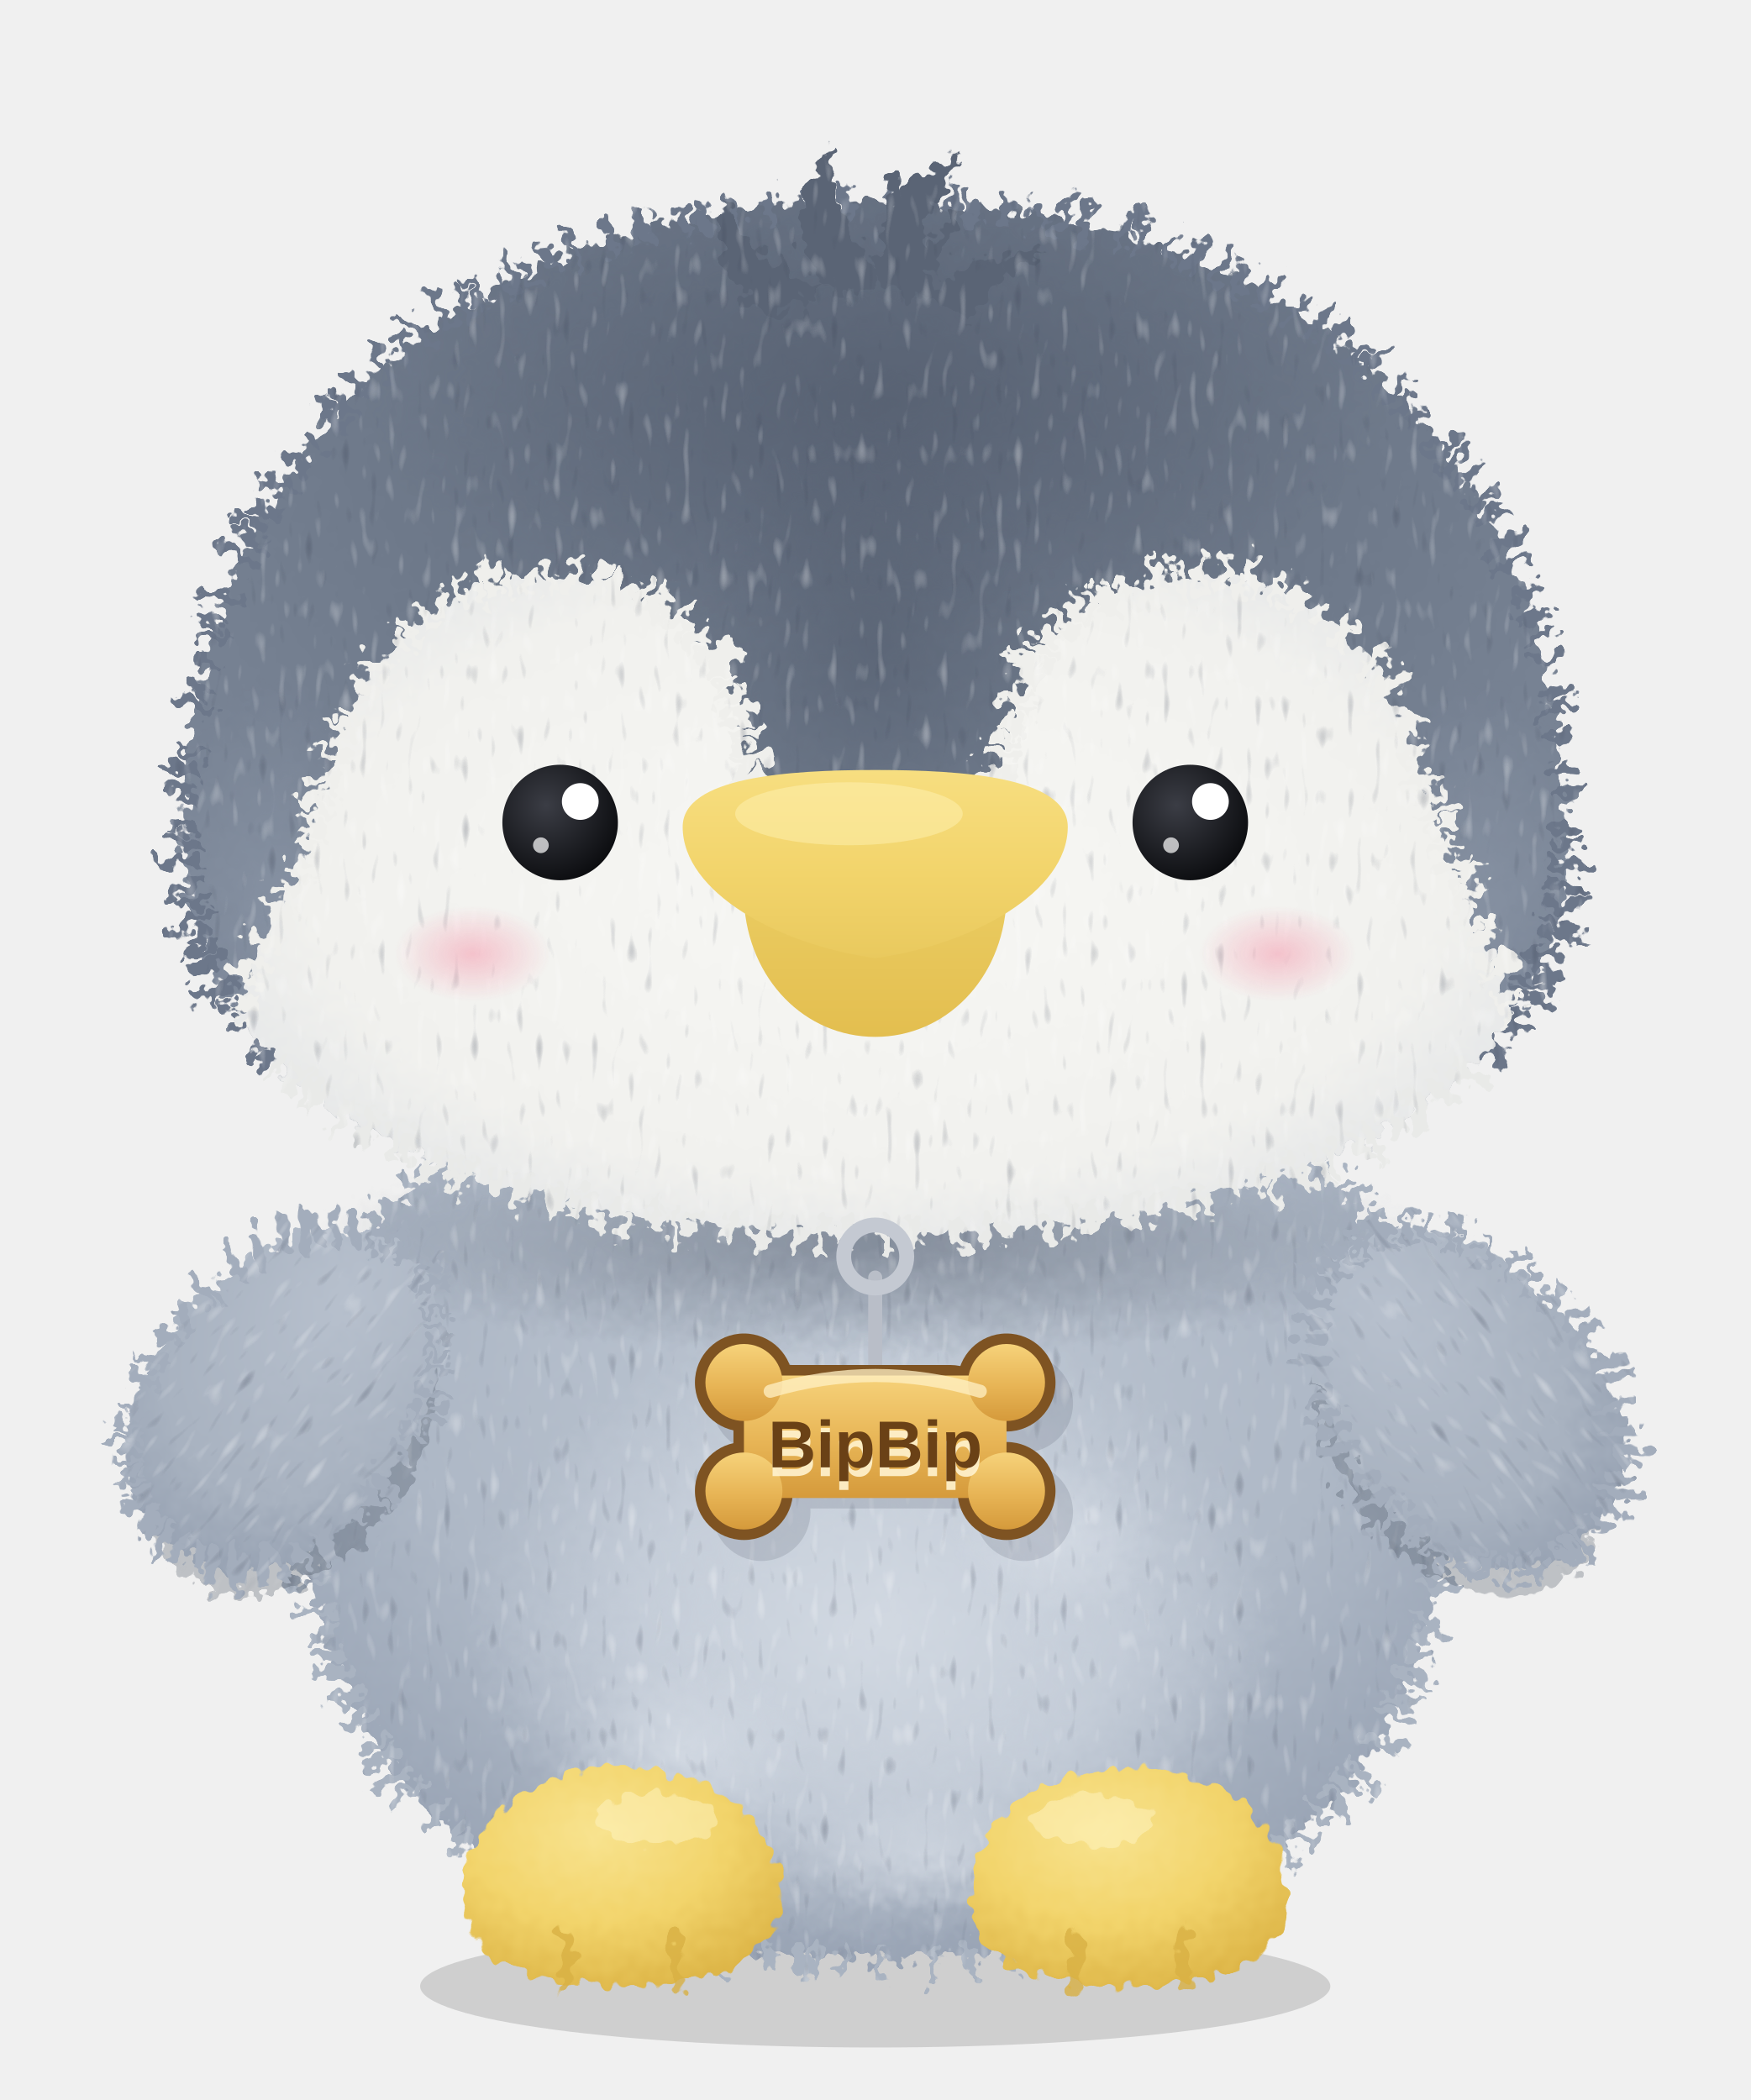
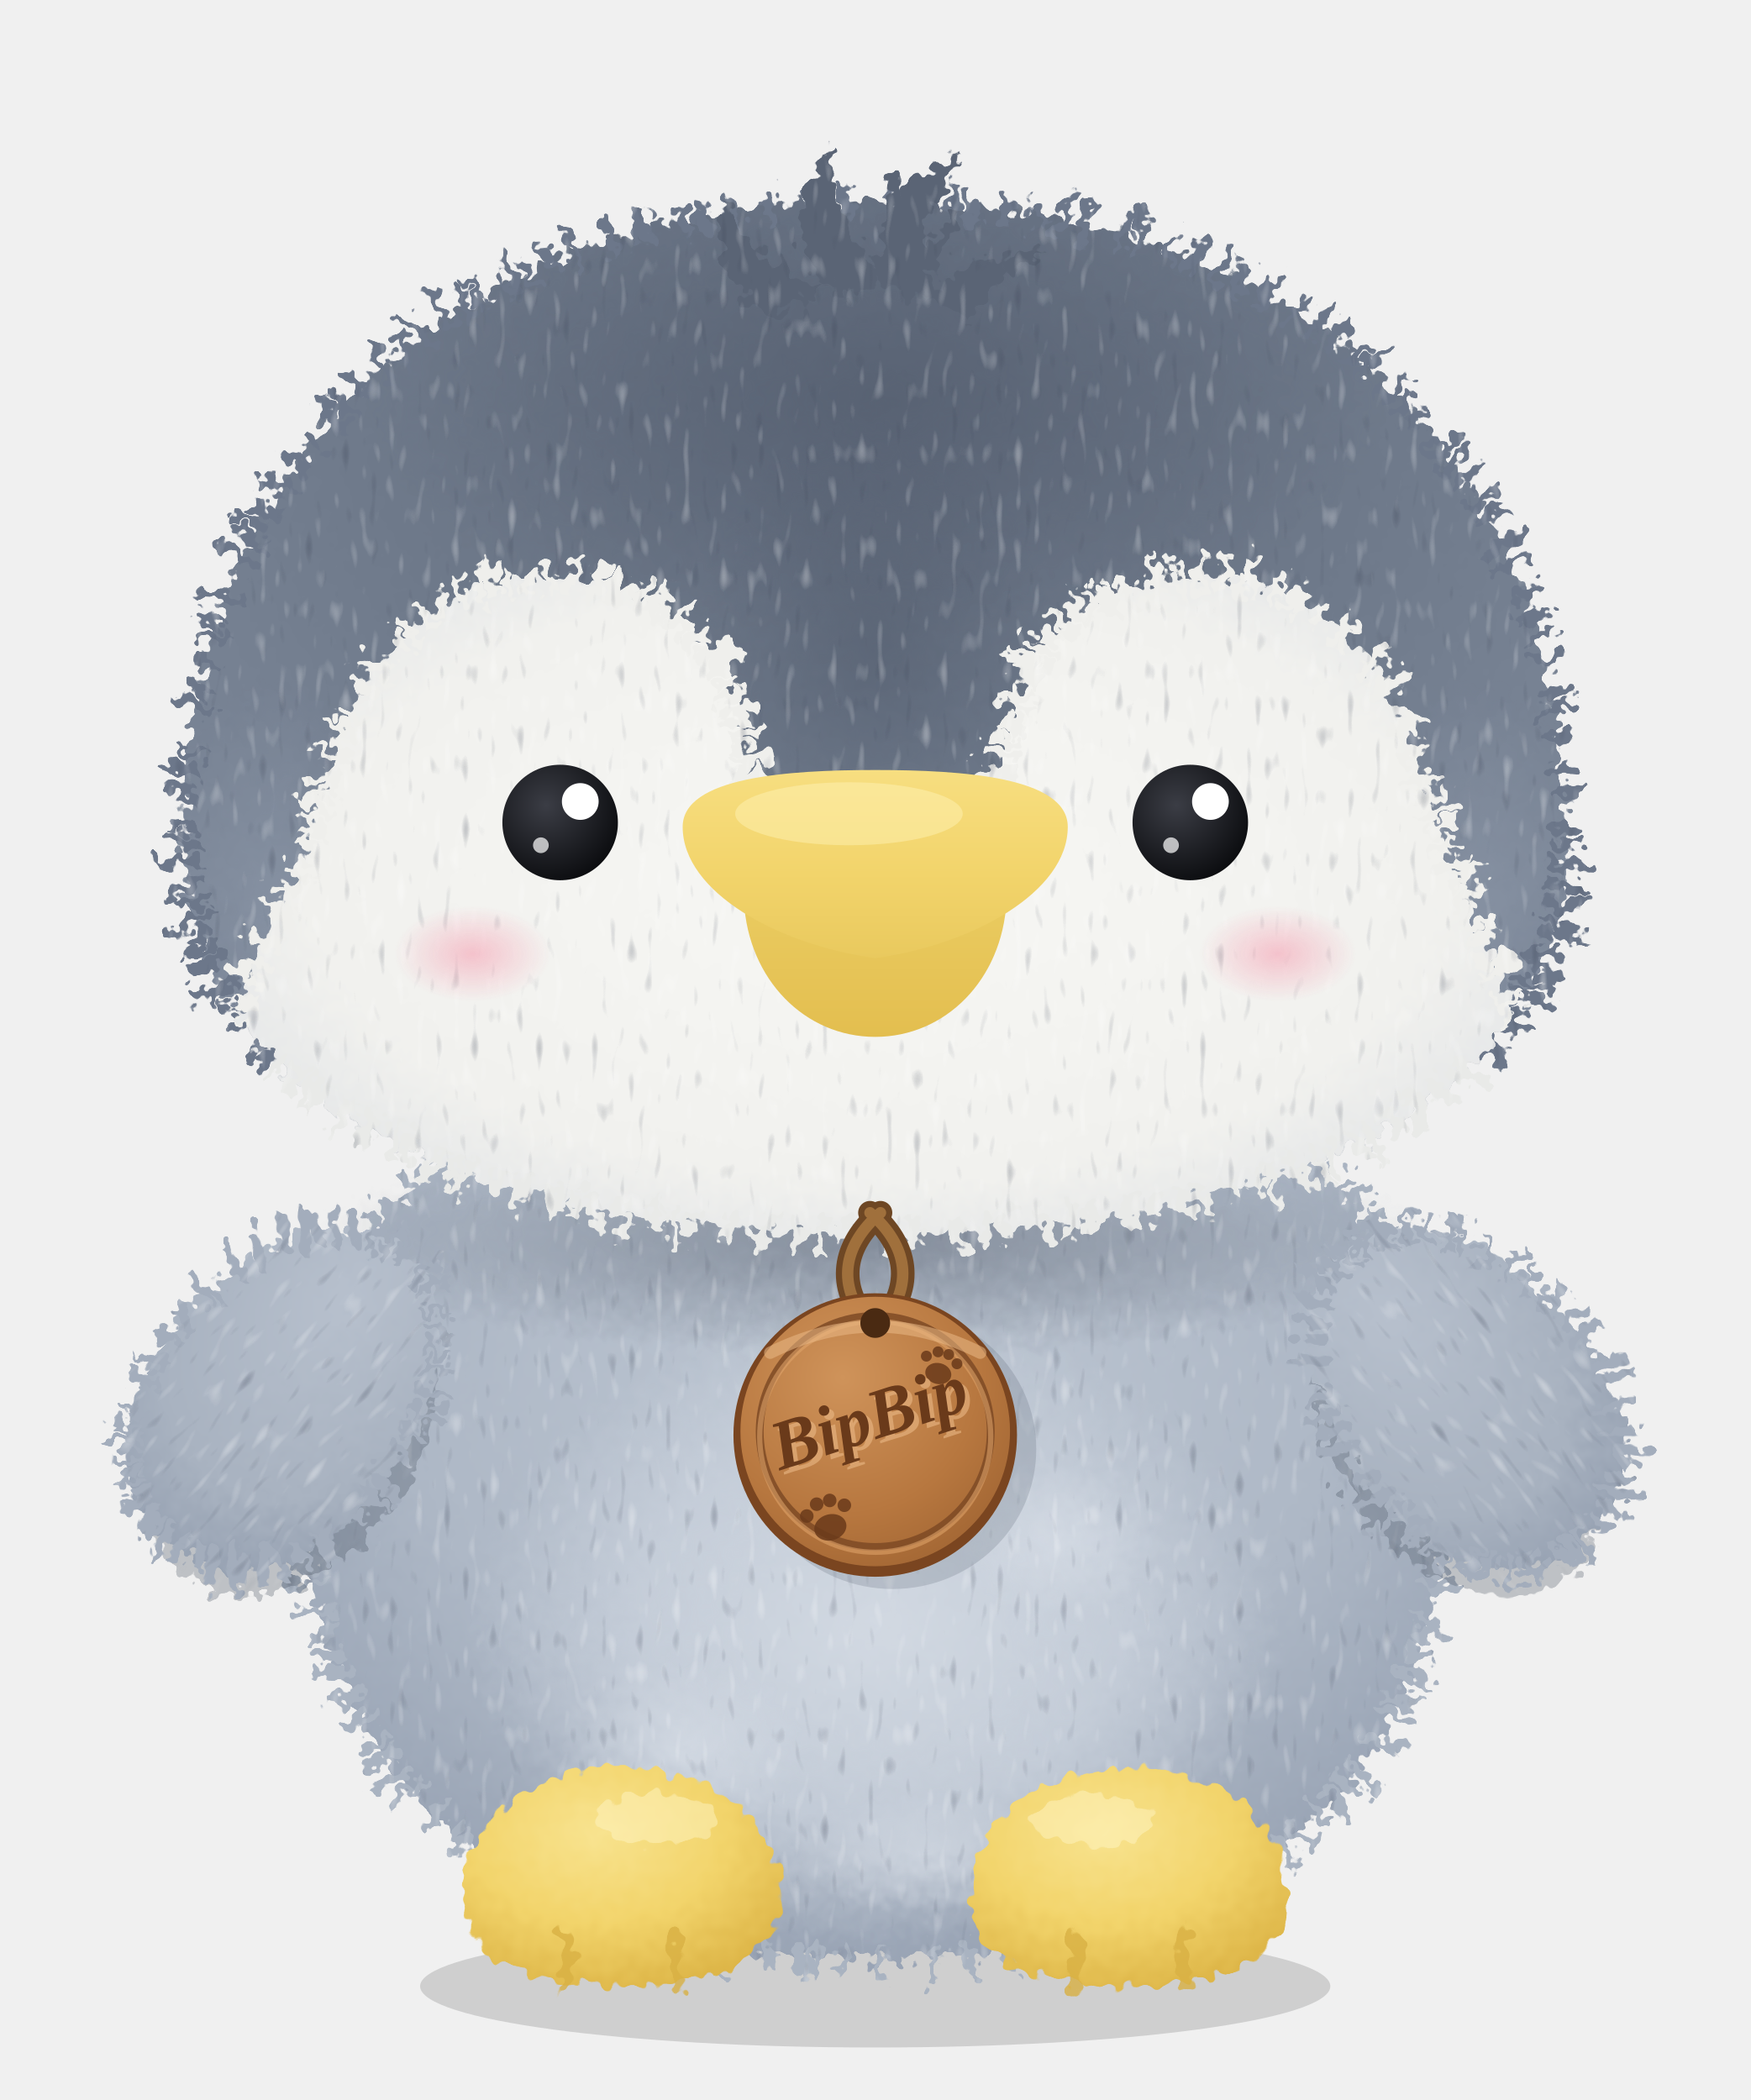
<svg xmlns="http://www.w3.org/2000/svg" class="pg" data-state="idle" width="200" height="240" viewBox="0 0 200 240" role="img" aria-label="Chim cánh cụt">
  <style>.pg-eyes-happy,.pg-eyes-closed,.pg-eyes-heart,.pg-brows,.pg-cap,.pg-fx&gt;*{opacity:0}.pg-flame{transform:scale(0)}.pg-mouth{transform:scaleY(0)}.pg-cheek{opacity:.55}.pg *{transform-box:view-box}.pg-flame{transform-origin:100px 227px}.pg-mouth{transform-origin:100px 107px}</style>
  <defs>
    <filter id="plush-fuzz" x="-8%" y="-8%" width="116%" height="116%" color-interpolation-filters="sRGB">
      <feTurbulence type="fractalNoise" baseFrequency="0.62" numOctaves="2" seed="4" result="n" />
      <feDisplacementMap in="SourceGraphic" in2="n" scale="4" xChannelSelector="R" yChannelSelector="G" result="d" />
      <feTurbulence type="fractalNoise" baseFrequency=".95 .28" numOctaves="1" seed="2" result="f" />
      <feColorMatrix in="f" values="0 0 0 0 1 0 0 0 0 1 0 0 0 0 1 1.4 0 0 0 -.86" result="h" />
      <feColorMatrix in="f" values="0 0 0 0 .22 0 0 0 0 .25 0 0 0 0 .32 0 -1.3 0 0 .45" result="l" />
      <feComposite in="h" in2="d" operator="in" result="h2" />
      <feComposite in="l" in2="d" operator="in" result="l2" />
      <feMerge>
        <feMergeNode in="d" />
        <feMergeNode in="l2" />
        <feMergeNode in="h2" />
      </feMerge>
    </filter>
    <filter id="plush-fuzz-s" x="-15%" y="-15%" width="130%" height="130%" color-interpolation-filters="sRGB">
      <feTurbulence type="fractalNoise" baseFrequency="0.7" numOctaves="1" seed="9" result="n" />
      <feDisplacementMap in="SourceGraphic" in2="n" scale="3" xChannelSelector="R" yChannelSelector="G" />
    </filter>
    <clipPath id="plush-headclip">
      <path d="M100 23 C148 23 179 52 179 96 C179 124 150 141 100 141 C50 141 21 124 21 96 C21 52 52 23 100 23 Z" />
    </clipPath>
    <radialGradient id="plush-head" cx="50%" cy="20%" r="80%">
      <stop offset="0" stop-color="#606A7B" />
      <stop offset="0.45" stop-color="#6E798A" />
      <stop offset="0.82" stop-color="#7C8798" />
      <stop offset="1" stop-color="#768193" />
    </radialGradient>
    <radialGradient id="plush-mask" cx="50%" cy="42%" r="62%">
      <stop offset="0" stop-color="#F7F7F4" />
      <stop offset="0.68" stop-color="#F1F1EE" />
      <stop offset="1" stop-color="#DDE0E4" />
    </radialGradient>
    <radialGradient id="plush-body" cx="50%" cy="38%" r="64%">
      <stop offset="0" stop-color="#BEC7D3" />
      <stop offset="0.62" stop-color="#AEB8C6" />
      <stop offset="1" stop-color="#97A2B3" />
    </radialGradient>
    <radialGradient id="plush-belly" cx="50%" cy="50%" r="50%">
      <stop offset="0" stop-color="#D2D9E2" />
      <stop offset="0.6" stop-color="#C9D1DC" stop-opacity="0.8" />
      <stop offset="1" stop-color="#C9D1DC" stop-opacity="0" />
    </radialGradient>
    <radialGradient id="plush-shade" cx="50%" cy="50%" r="50%">
      <stop offset="0" stop-color="#3E4757" stop-opacity="0.42" />
      <stop offset="1" stop-color="#3E4757" stop-opacity="0" />
    </radialGradient>
    <radialGradient id="plush-dark" cx="50%" cy="50%" r="50%">
      <stop offset="0" stop-color="#525C6D" stop-opacity="0.55" />
      <stop offset="1" stop-color="#525C6D" stop-opacity="0" />
    </radialGradient>
    <radialGradient id="plush-light" cx="50%" cy="50%" r="50%">
      <stop offset="0" stop-color="#8C97A8" stop-opacity="0.65" />
      <stop offset="1" stop-color="#8C97A8" stop-opacity="0" />
    </radialGradient>
    <radialGradient id="plush-mot" cx="50%" cy="50%" r="50%">
      <stop offset="0" stop-color="#DCE2EA" stop-opacity="0.55" />
      <stop offset="1" stop-color="#DCE2EA" stop-opacity="0" />
    </radialGradient>
    <radialGradient id="plush-wing" cx="45%" cy="20%" r="85%">
      <stop offset="0" stop-color="#B7C0CD" />
      <stop offset="0.7" stop-color="#A8B2C0" />
      <stop offset="1" stop-color="#949FB0" />
    </radialGradient>
    <radialGradient id="plush-foot" cx="42%" cy="30%" r="75%">
      <stop offset="0" stop-color="#F8E38F" />
      <stop offset="0.55" stop-color="#F2D46B" />
      <stop offset="1" stop-color="#DDB547" />
    </radialGradient>
    <radialGradient id="plush-eye" cx="38%" cy="35%" r="70%">
      <stop offset="0" stop-color="#3B3D45" />
      <stop offset="1" stop-color="#0B0C0F" />
    </radialGradient>
    <radialGradient id="plush-blush" cx="50%" cy="50%" r="50%">
      <stop offset="0" stop-color="#F59AAE" />
      <stop offset="1" stop-color="#F59AAE" stop-opacity="0" />
    </radialGradient>
    <linearGradient id="plush-beak" x1="0" y1="0" x2="0" y2="1">
      <stop offset="0" stop-color="#F7DE80" />
      <stop offset=".55" stop-color="#F2D46B" />
      <stop offset="1" stop-color="#E9C95E" />
    </linearGradient>
-     <linearGradient id="plush-tag" x1="0" y1="0" x2="0" y2="1">
-       <stop offset="0" stop-color="#F6D27A" />
-       <stop offset=".55" stop-color="#E7B455" />
-       <stop offset="1" stop-color="#D59A3B" />
-     </linearGradient>
+     <radialGradient id="plush-tag" cx=".38" cy=".3" r=".85">
+       <stop offset="0" stop-color="#CF935A" />
+       <stop offset=".6" stop-color="#B7773F" />
+       <stop offset="1" stop-color="#9C6130" />
+     </radialGradient>
    <linearGradient id="plush-beakb" x1="0" y1="0" x2="0" y2="1">
      <stop offset="0" stop-color="#EACB60" />
      <stop offset="1" stop-color="#E3BE4F" />
    </linearGradient>
  </defs>
  <g transform="translate(100 228) scale(1.45 1.35) translate(-100 -228)">
    <g class="pg-flame">
      <path d="M100 18 C 128 58 176 80 170 150 C 166 200 132 228 100 228 C 68 228 34 200 30 150 C 26 104 58 92 70 52 C 80 80 90 66 100 18 Z" fill="#FF9600" />
      <path d="M100 70 C 118 100 150 116 146 160 C 143 196 124 216 100 216 C 76 216 57 196 54 160 C 52 128 74 120 80 96 C 88 112 94 100 100 70 Z" fill="#FFC800" />
    </g>
  </g>
  <ellipse class="pg-shadow" cx="100" cy="227" rx="52" ry="7" fill="rgba(0,0,0,.14)" />
  <g class="pg-root">
    <g class="pg-bodyg">
      <g filter="url(#plush-fuzz)">
        <path d="M100 120 C140 120 163 136 165 162 C168 198 148 224 100 224 C52 224 32 198 35 162 C37 136 60 120 100 120 Z" fill="url(#plush-body)" />
        <ellipse cx="100" cy="186" rx="46" ry="36" fill="url(#plush-belly)" />
        <ellipse cx="78" cy="200" rx="14" ry="10" fill="url(#plush-mot)" />
        <ellipse cx="121" cy="176" rx="12" ry="9" fill="url(#plush-mot)" />
        <ellipse cx="106" cy="212" rx="16" ry="7" fill="url(#plush-mot)" />
        <path d="M100.7 121.5l-0.5 -4.1M104.6 121.6l0.2 -3.8M108.1 121.7l0.8 -3.8M111.8 122l0.7 -3.6M115.4 122.4l0 -2.8M118.2 122.8l-0.5 -3.8M121.1 123.2l1.6 -3M124.2 123.8l0.6 -2.5M127.1 124.5l1.2 -3.5M129.2 125.1l2.1 -3.7M131.4 125.8l1.7 -2.6M133.8 126.6l0.4 -2.6M136.4 127.5l2.1 -2.3M138.8 128.6l2.4 -3M140.3 129.3l1.4 -2.5M143 130.7l0.9 -3.1M145.4 132.2l1 -2.2M146.7 133l2.9 -2.4M148.7 134.4l1.4 -2.2M150.1 135.6l1.8 -2.4M151.7 137.1l2.5 -2.3M153.2 138.5l2.9 -2.9M155.1 140.6l3 -2M156.1 141.9l2.9 -1.6M157.5 144l2.9 -1.3M158.2 145l2.8 -2.1M159.2 146.8l3.1 -0.8M160.4 149.3l2.6 -0.3M160.8 150.2l2.6 -1.9M161.5 152.2l3.9 -2M162.3 154.8l2.5 -0.7M162.8 156.8l2.7 0.5M163.2 159.3l4.2 0.3M163.5 161.5l3.8 -0.9M163.6 162.8l2.7 -1.2M163.7 165.8l3.5 -0.8M163.8 170.2l3.3 0.5M163.7 172.2l4.1 -0.4M163.5 175.4l4.2 -0.5M163.1 178.4l2.1 1.3M162.6 181.4l4.3 -0.3M162 184.5l2.3 1.7M161.4 186.6l3.7 0.5M160.7 188.6l2.5 1M159.9 190.8l3.4 1.9M158.5 194.1l3.5 0.4M157.7 195.6l4.1 1.2M156 198.6l4 1.3M154.3 201l2.5 3.3M152.7 203.1l3.1 2.3M151.7 204.2l2.2 3.2M149.7 206.3l2.1 1.8M147.2 208.6l2.5 2.4M145.5 210l2.6 2.8M143.1 211.7l2.4 2.2M141.3 212.8l1.2 4.3M138.4 214.5l1 4M136.5 215.4l2.3 2.9M133.2 216.9l0.7 3.4M129.5 218.2l1.8 2.9M127.4 218.9l0.4 2.6M124.1 219.8l0.8 3.3M120.3 220.7l0 3.1M118.4 221l0.4 2.9M114.4 221.6l1 3.7M110.6 222l0.5 3.6M107.1 222.3l-0.5 3.9M101 222.5l-0.4 4.1M96.8 222.5l-0.7 2.3M93.6 222.3l-1.1 3.7M91.1 222.2l0.8 2.6M87.1 221.8l0.9 2.6M82.4 221.2l0 4.3M79.9 220.7l-0.9 2.6M76.4 219.9l-1.9 2.8M72.8 219l-1.7 3.3M69.9 218l0 3.3M67.2 217.1l-2.5 3.2M64.6 215.9l-1.7 3.8M62 214.7l-1.5 2.3M59.4 213.3l-0.8 2.4M56.4 211.3l-1.9 2.8M53.8 209.4l-1.4 2M52.5 208.4l-0.6 2.5M50.5 206.5l-1.3 2.2M48.1 204l-3.3 2.1M46.9 202.6l-3.8 1.7M45.1 200.1l-3.1 1.9M44 198.6l-2.6 1.7M42.6 196.1l-3.3 1.2M41.3 193.6l-3.5 1M40.1 190.9l-4.1 0.4M39.4 189.1l-3.5 0.1M38.4 185.7l-2.6 1.8M37.9 184.1l-4.1 0.5M37.2 180.8l-4.3 0.1M36.9 178.9l-2.9 -0.3M36.6 176.3l-4.2 -0.3M36.3 172.5l-3.7 0.1M36.2 169.9l-4 -0.1M36.3 166.1l-2.8 -0.5M36.4 163.8l-3.1 0.6M36.6 160.9l-2.6 -1.2M36.9 158.4l-2.9 -0.9M37.3 156.3l-2.6 -0.1M37.9 154.2l-2.5 0.2M38.3 152.8l-2.1 -1.2M39.2 150.3l-2.7 -0.3M40 148.3l-3.7 -0.9M40.5 147.4l-3.7 -0.6M41.9 144.9l-2.7 -2.3M42.5 143.9l-2.2 -2.1M44.3 141.4l-2.5 -2.3M45.4 140l-2.4 -2.8M46.7 138.6l-2.6 -0.9M48.2 137.1l-1.7 -2.1M49.4 136l-1.6 -2.3M51.5 134.3l-2.9 -2.7M53.6 132.8l-1 -2.2M54.9 132l-1.7 -3.5M57.4 130.5l-0.3 -2.7M59.1 129.6l-1.9 -3.4M61.8 128.3l-1.1 -3.8M64.1 127.4l-2.2 -3.5M66.2 126.6l-1.7 -2.2M69.1 125.6l-2.3 -3.7M70.3 125.2l0.2 -3M74.2 124.2l-1.5 -4M75.9 123.8l-0.6 -2.3M79.3 123.2l-0.9 -2.5M82.1 122.7l-1.5 -2.6M84.4 122.4l0 -2.5M88.3 122l0.2 -3.9M91.6 121.8l-0.5 -3.7M95.1 121.6l0.5 -4.3M99.2 121.5l0.2 -3.7" fill="none" stroke="#A9B3C1" stroke-width="1.2" stroke-linecap="round" />
        <ellipse cx="100" cy="142" rx="64" ry="13" fill="url(#plush-shade)" />
      </g>
      <g filter="url(#plush-fuzz)">
        <path d="M100 23 C148 23 179 52 179 96 C179 124 150 141 100 141 C50 141 21 124 21 96 C21 52 52 23 100 23 Z" fill="url(#plush-head)" />
        <g clip-path="url(#plush-headclip)">
          <ellipse cx="100" cy="46" rx="58" ry="26" fill="url(#plush-dark)" />
          <ellipse cx="100" cy="74" rx="20" ry="26" fill="url(#plush-dark)" />
          <ellipse cx="32" cy="104" rx="14" ry="26" fill="url(#plush-light)" />
          <ellipse cx="168" cy="104" rx="14" ry="26" fill="url(#plush-light)" />
        </g>
        <path d="M102.4 24.5l-1 -2.7M105.7 24.6l0 -3.7M108.8 24.8l0.2 -3.1M111.3 25.1l-0.8 -2.5M115 25.5l-0.3 -3.1M118.8 26.1l-0.6 -2.7M120.7 26.5l1.7 -3.9M123.9 27.2l0.5 -4M127.6 28.2l1.9 -3.9M129.8 28.9l0.7 -4.5M133.7 30.2l0.1 -3.4M135.7 31l2.1 -3.4M138.6 32.2l2.4 -3.5M141.3 33.6l1.1 -3.2M143.7 34.9l2.8 -3.3M146.8 36.7l2.6 -2.4M149.3 38.4l2.8 -3M151.8 40.2l1.9 -3.3M153.6 41.6l2.6 -1.8M155 42.8l3 -2.9M157.8 45.4l2.8 -1.9M159.8 47.4l1.3 -2.1M160.9 48.6l1.9 -1.4M163.3 51.5l3.4 -1.6M165 53.8l2.9 -2.9M166.3 55.6l2.6 -2M167.7 57.9l3.4 -2M168.9 60.1l2.7 -2.2M170.4 63.1l3.4 -2.2M171.3 64.9l3.4 -1.4M172.8 68.6l3.2 -1.7M173.6 70.8l3.5 -0.8M174.4 73.5l2.4 -1.4M175 75.5l3 -0.5M175.9 79.7l3.6 -1M176.3 81.7l3 -1.4M176.7 84.4l2.4 -0.4M177.1 87.8l2.5 0.1M177.4 91l3.2 -1.1M177.5 95l2.9 -0.5M177.5 96.6l2.7 -0.1M177.4 98.6l3.6 0.4M177.1 101.2l4 0.6M176.8 103.2l3.9 -0.1M176.4 104.8l3.6 1.9M175.9 106.5l4.4 0.9M175.1 108.7l2.6 0M174.7 109.7l3.4 2.6M173.7 111.8l3.4 1.1M172.9 113.3l3.8 1.4M171.7 115.1l3 2.3M170.5 116.8l3 0.9M169.4 118.1l2.4 2.4M168.1 119.5l3.5 1.8M32 119.7l-2.3 1.7M30.6 118.1l-1.6 2.5M29 116.1l-2.6 1.5M27.9 114.6l-2.4 0.6M26.9 112.8l-4 1M26.4 112l-1.9 2.3M25.2 109.4l-2.9 1.8M24.7 108.2l-4 1M24 106.1l-2 1.6M23.5 104.5l-3.6 1.9M23.2 103l-3.3 0M22.8 100.7l-3.6 1.3M22.6 98.5l-4.5 0M22.5 96.7l-2.7 -0.9M22.5 95l-3.1 -0.5M22.6 91.3l-3.3 -1.3M22.8 88.2l-3.5 -0.7M23.1 85.7l-2.7 0.4M23.7 81.4l-2.8 -1.7M24.2 79l-2.5 -0.5M24.9 76.1l-2.2 -0.7M25.8 72.8l-3.3 -0.3M26.2 71.3l-3.6 -1M27.2 68.5l-4.3 -0.4M28.8 64.7l-3.2 -2.4M29.8 62.5l-3 -2.4M30.8 60.6l-3.4 -1.7M31.9 58.6l-2.7 -0.4M33.4 56.2l-3.4 -1.1M35.1 53.7l-2.3 -2.1M36.8 51.5l-1.9 -2.2M39 48.7l-2.3 -3.2M40.2 47.4l-2.1 -2.1M42.4 45.2l-2.7 -2.4M44.6 43.1l-2.2 -3.7M46.5 41.5l-1.1 -3.1M49.2 39.4l-3.1 -3.1M51.7 37.6l-2 -3.9M53.6 36.5l-1.2 -3.7M55.4 35.3l-1.8 -2.8M58.9 33.5l-1.4 -3.7M61.2 32.3l-1.4 -1.9M64.2 31.1l-2.4 -2.8M66.6 30.1l-2.6 -3.7M70.1 28.9l-1 -3.6M72.9 28.1l-0.2 -4.4M74.4 27.6l-1.3 -3.7M78.7 26.6l-0.7 -2.4M80.7 26.2l-0.9 -2.9M84.3 25.6l-1.6 -3M87.8 25.2l0.4 -3.3M92 24.8l-0.3 -2.4M94.9 24.6l-1 -3.7M97.4 24.5l-1.2 -3.2" fill="none" stroke="#6C778A" stroke-width="1.2" stroke-linecap="round" />
        <g clip-path="url(#plush-headclip)">
          <path d="M100 148 L24 148 L24 124 C28 112 34 100 37 90 C40 76 50 66 62 66 C74 66 82 72 84 80 C86 88 86 94 88 98 C92 104 96 106 100 106 C104 106 108 104 112 98 C114 94 114 88 116 80 C118 72 126 66 138 66 C150 66 160 76 163 90 C166 100 172 112 176 124 L176 148 Z" fill="url(#plush-mask)" />
          <path d="M25.7 123.7l-3.5 -0.4M26.8 120.5l-3.6 -1.5M27.2 119.4l-2.6 -1.5M28.1 117l-2.9 -0.6M29.1 114.6l-2.8 0.2M29.9 112.6l-3 -1.6M30.7 110.7l-4.1 -0.6M31.6 108.4l-3.1 -1.8M32.8 105.5l-2.6 -2.2M33.4 104.2l-2.7 -0.2M34.4 101.7l-2.8 -0.4M35 100l-2.2 -0.9M36.3 96.8l-2.2 -0.9M36.9 95.2l-1.9 -1.7M37.6 93.1l-3 -2.1M38.2 91.2l-2.4 -0.4M38.7 89.1l-2.8 0.2M39.4 86.8l-3.4 -1.4M40.4 84.1l-3.1 -2.2M41.3 82.1l-2.1 -0.6M42.7 79.5l-2.6 -2.3M43.9 77.7l-2 -2.2M44.8 76.4l-3.2 -1.1M46.5 74.5l-1.5 -1.5M47.9 73.1l-2.5 -1.6M49.6 71.8l-1.4 -2M50.9 70.8l-0.6 -2.2M53.2 69.6l-0.9 -3.7M55.2 68.7l-0.5 -3.6M56.8 68.2l-1.3 -3.7M58.8 67.8l-1.3 -2M60.5 67.6l0 -2.2M63.3 67.5l-1.1 -2.5M64.6 67.6l1.4 -3.4M67.5 68l1.7 -3.5M69.2 68.3l1.1 -3M70.2 68.6l0.7 -2.7M72.3 69.4l1.4 -2.8M74 70.1l1.9 -2.5M75.1 70.7l1 -3.9M76.2 71.4l2.9 -2.2M77.5 72.5l0.8 -2.1M78.5 73.4l2.4 -1.8M79.8 74.8l2.8 -1.1M80.4 75.6l3.6 -1.4M81.3 77.1l2.1 -1.9M81.9 78.5l1.9 -1.3M82.4 79.8l2.2 -0.5M82.8 81.5l2.3 0.5M83 82.3l3 -1.8M83.4 84.2l3.2 -1.2M83.6 85.3l2.8 -0.5M83.8 86.5l4.1 0.1M84.1 88.1l3.6 -1.7M84.2 88.8l3.1 -0.4M84.4 89.9l3.1 -1.1M84.6 91.2l3.4 0.2M84.8 92.3l2.1 -1.2M85 93.3l2.4 0.5M85.3 94.6l3.5 0M85.4 95.2l3.4 0M85.7 96.2l2.8 -1.2M86.1 97.5l3.6 -0.2M86.3 98l2.5 -0.1M113.6 98.1l-3.4 -0.5M113.9 97.4l-2.6 -1.6M114.3 96.3l-2.8 0.2M114.5 95.7l-2.6 -1.8M114.8 94.4l-3.4 -1.8M115 93.2l-3.6 -0.3M115.2 92.3l-3.4 -1.2M115.4 91.3l-3.3 -1M115.6 90.1l-2.3 -1.3M115.8 88.8l-2.5 -0.1M115.9 88.1l-3.9 0.1M116.2 86.6l-3.7 -1.1M116.4 85l-2.2 -0.8M116.7 83.6l-1.9 -1M116.9 82.6l-2.7 0.6M117.2 81.3l-2.7 -1.8M117.7 79.6l-3.5 0.1M118.1 78.4l-1.9 -2M118.5 77.4l-2.1 -1.4M119.3 76.1l-3.8 -1.5M120.1 74.9l-3.1 -2.1M121.5 73.4l-2.6 -1.1M122.5 72.5l-2.1 -2.1M123.8 71.5l-1.5 -3M124.9 70.7l-0.6 -2.9M126.4 69.9l-0.9 -1.9M127.3 69.5l-1.5 -2.7M129.5 68.7l-2 -2.6M131.6 68.2l-0.2 -4M132.9 67.9l-0.5 -3.3M135.1 67.6l-0.8 -3.7M137.2 67.5l0.4 -4M139.3 67.5l0.7 -3.7M141.5 67.8l0.5 -2.2M143 68.1l0.2 -4.1M145.3 68.9l1.1 -2.5M146.8 69.6l1.3 -1.8M148.2 70.3l0.7 -3.1M149.9 71.4l1.6 -1.9M152.2 73.3l2 -3.3M153.2 74.2l1.3 -2.8M155.4 76.7l3.1 -2.2M156.7 78.6l3.9 -1.5M157.4 79.6l3.1 -1.8M159 82.7l2.7 -0.3M159.5 83.8l3.7 -1.8M160.5 86.6l1.9 -1.3M161.2 89.1l3.7 0M161.8 91.2l3.3 -0.3M162.5 93.3l4 -0.9M163.2 95.3l2.8 -1.4M163.9 97.1l2 -0.8M164.7 99.2l2.9 -0.4M165.6 101.5l3.3 -2.3M166.3 103.3l3.2 -1.9M167.3 105.9l2.9 -0.7M168.2 107.9l2.2 -1.9M169 109.9l3.1 -0.6M169.8 111.8l3.1 -2.2M171.1 115l2.8 -0.9M171.8 116.7l2.9 -1M172.3 118.2l3.1 -0.1M173.4 121.1l3.3 -1.2M174 122.8l2.8 -1.1" fill="none" stroke="#EFEFEC" stroke-width="1.2" stroke-linecap="round" />
        </g>
        <path d="M166.6 121l2.8 2.7M165.6 121.9l2.6 1.9M163.6 123.6l2.3 2.5M161.8 124.9l0.9 3.3M160.8 125.6l1.8 3.4M158.4 127.2l1.6 2.3M156.1 128.5l1.7 3.7M154.3 129.4l2.3 3M152.2 130.4l0.3 3M149.8 131.5l2.1 3.3M147.3 132.4l2.3 3.1M144.9 133.3l0.8 3.7M143.4 133.8l0.6 2.3M139.9 134.8l1.4 1.8M136.8 135.6l1.5 2.9M134.4 136.2l1.9 3M131.6 136.8l0.9 2.5M128.9 137.2l0.5 3.2M125.1 137.8l-0.6 2.6M122.6 138.2l-0.6 3.2M119 138.6l1.2 3.7M115 138.9l-0.5 2.3M112.8 139.1l0 2.5M109 139.3l1.1 3.5M104.6 139.4l-0.6 2.9M101.2 139.5l-0.2 3.5M97.3 139.5l0 2.4M93.7 139.4l0.4 3.5M91.2 139.3l-0.2 3.7M87.9 139.1l-0.5 3.4M83.9 138.9l-1.2 2.6M79.8 138.5l-1 2.4M76.6 138.1l0.3 3.9M74.9 137.8l0 2.4M71 137.2l0.4 4.1M67.7 136.6l0.4 3.2M66.2 136.3l-0.8 2.9M63.5 135.7l-0.5 2.9M60.2 134.8l-1.3 2.8M57.7 134.1l-1.7 1.7M54.3 133l-2.1 3M52.5 132.3l-0.6 2.5M50.6 131.6l-2.5 2.9M47.1 130.1l-0.9 2.3M45.5 129.3l-0.7 2.9M43.1 128.1l-1.6 3.3M42.1 127.5l-1.1 3.2M39.9 126.1l-2.3 3.2M37.5 124.4l-1.8 1.4M36 123.3l-1.3 3.5M34.7 122.2l-2.3 2.7M32.7 120.4l-1.4 2" fill="none" stroke="#E9EAE8" stroke-width="1.2" stroke-linecap="round" />
        <g transform="translate(0 4)">
          <path d="M95 30 C90 24 90 17 95 13 C95 19 98 24 101 28 Z M100 28 C100 21 103 15 110 14 C106 19 105 24 107 30 ZM88 32 C83 29 81 24 83 19 C85 24 89 27 94 29 Z M106 30 C110 26 115 24 119 25 C115 27 112 30 111 33 Z" fill="#5A6475" />
          <path d="M97 29l-4 -10M101 28l1 -11M104 30l5 -9M92 31l-7 -6" fill="none" stroke="#5A6475" stroke-width="1.6" stroke-linecap="round" />
        </g>
      </g>
      <g class="pg-tag">
-         <path d="M100 146 L100 157" stroke="#B9BEC8" stroke-width="1.6" stroke-linecap="round" />
-         <g opacity=".16" transform="translate(2 2.4)" fill="#3E4757">
-           <rect x="83.8" y="156" width="30" height="14" rx="5.2" />
-           <circle cx="85" cy="158" r="5.6" />
-           <circle cx="85" cy="170.4" r="5.6" />
-           <circle cx="115" cy="158" r="5.6" />
-           <circle cx="115" cy="170.4" r="5.6" />
-         </g>
-         <g fill="#7E5322">
-           <rect x="83.8" y="156" width="30" height="14" rx="5.2" />
-           <circle cx="85" cy="158" r="5.6" />
-           <circle cx="85" cy="170.4" r="5.6" />
-           <circle cx="115" cy="158" r="5.6" />
-           <circle cx="115" cy="170.4" r="5.6" />
-         </g>
-         <g fill="url(#plush-tag)">
-           <rect x="85" y="157.2" width="30" height="14" rx="4" />
-           <circle cx="85" cy="158" r="4.4" />
-           <circle cx="85" cy="170.4" r="4.4" />
-           <circle cx="115" cy="158" r="4.4" />
-           <circle cx="115" cy="170.4" r="4.4" />
-         </g>
-         <path d="M88 159 Q100 155.4 112 159" fill="none" stroke="#FFF0C4" stroke-width="1.5" stroke-linecap="round" opacity=".75" />
-         <g font-family="Arial Rounded MT Bold, Arial, sans-serif" font-weight="900" font-size="7.6" text-anchor="middle">
-           <text x="100" y="168.7" fill="#FFF3CF" opacity=".9">BipBip</text>
-           <text x="100" y="167.7" fill="#6A4116">BipBip</text>
-         </g>
-         <circle cx="100" cy="143.6" r="3.6" fill="none" stroke="#C4C9D2" stroke-width="1.7" />
+         <ellipse cx="102" cy="165.6" rx="16.4" ry="16" fill="#3E4757" opacity=".18" />
+         <g fill="none" stroke-linecap="round">
+           <path d="M99.2 151.2 C95.6 147 96.2 142.4 100.6 138.6" stroke="#6E4724" stroke-width="2.7" />
+           <path d="M100.8 151.2 C104.4 147 103.8 142.4 99.4 138.6" stroke="#6E4724" stroke-width="2.7" />
+           <path d="M99.2 151.2 C95.6 147 96.2 142.4 100.6 138.6" stroke="#A0703C" stroke-width="1.3" />
+           <path d="M100.8 151.2 C104.4 147 103.8 142.4 99.4 138.6" stroke="#A0703C" stroke-width="1.3" />
+         </g>
+         <circle cx="100" cy="164" r="16.2" fill="#7A4520" />
+         <circle cx="100" cy="163.6" r="15.4" fill="url(#plush-tag)" />
+         <circle cx="100" cy="163.6" r="13.2" fill="none" stroke="#7E4A25" stroke-width=".9" opacity=".85" />
+         <circle cx="100" cy="164.2" r="13.2" fill="none" stroke="#E1A56B" stroke-width=".6" opacity=".55" />
+         <path d="M88 154.6 Q100 148.6 112 154.6" fill="none" stroke="#E9B885" stroke-width="1.4" stroke-linecap="round" opacity=".55" />
+         <circle cx="100" cy="151.2" r="1.7" fill="#4A2A12" />
+         <g transform="translate(107.4 156.2) rotate(14) scale(.5)">
+           <g fill="#6A3A1A" opacity=".85">
+             <ellipse cx="0" cy="1.6" rx="3" ry="2.4" />
+             <circle cx="-3.6" cy="-1.6" r="1.25" />
+             <circle cx="-1.25" cy="-3.2" r="1.25" />
+             <circle cx="1.25" cy="-3.2" r="1.25" />
+             <circle cx="3.6" cy="-1.6" r="1.25" />
+           </g>
+         </g>
+         <g transform="translate(94.6 173.6) rotate(-16) scale(.62)">
+           <g fill="#6A3A1A" opacity=".85">
+             <ellipse cx="0" cy="1.6" rx="3" ry="2.4" />
+             <circle cx="-3.6" cy="-1.6" r="1.25" />
+             <circle cx="-1.25" cy="-3.2" r="1.25" />
+             <circle cx="1.25" cy="-3.2" r="1.25" />
+             <circle cx="3.6" cy="-1.6" r="1.25" />
+           </g>
+         </g>
+         <g transform="rotate(-18 100 164.2)" font-family="Brush Script MT, Segoe Script, Georgia, Times New Roman, serif" font-style="italic" font-weight="700" font-size="8" text-anchor="middle">
+           <text x="100.4" y="165.1" fill="#E9B885" opacity=".6">BipBip</text>
+           <text x="100" y="164.5" fill="#6A3A1A">BipBip</text>
+         </g>
      </g>
      <g transform="translate(100 33) rotate(-6) scale(1.1) translate(-100 -44)">
        <g class="pg-cap">
          <path d="M76 44 L76 56 Q100 68 124 56 L124 44 Z" fill="#1B2440" />
          <path d="M56 42 L100 24 L144 42 L100 60 Z" fill="#26325A" />
          <path d="M100 42 L136 47 L137 64" fill="none" stroke="#FFC800" stroke-width="3" stroke-linecap="round" />
          <circle cx="137" cy="66" r="4" fill="#FFC800" />
          <circle cx="100" cy="42" r="3.5" fill="#FFC800" />
        </g>
      </g>
      <g class="pg-face">
        <g class="pg-brows" fill="none" stroke="#23262E" stroke-width="3.2" stroke-linecap="round">
          <path class="pg-brow-l" d="M57.5 83.5 Q64 81 70.5 83" />
          <path class="pg-brow-r" d="M129.5 83 Q136 81 142.5 83.5" />
        </g>
        <g class="pg-eye pg-eye-l">
          <g class="pg-pupil">
            <circle cx="64" cy="94" r="6.6" fill="url(#plush-eye)" />
            <circle cx="66.3" cy="91.6" r="2.1" fill="#fff" />
            <circle cx="61.8" cy="96.6" r=".9" fill="#fff" opacity=".7" />
          </g>
        </g>
        <g class="pg-eye pg-eye-r">
          <g class="pg-pupil">
            <circle cx="136" cy="94" r="6.6" fill="url(#plush-eye)" />
            <circle cx="138.3" cy="91.6" r="2.1" fill="#fff" />
            <circle cx="133.8" cy="96.6" r=".9" fill="#fff" opacity=".7" />
          </g>
        </g>
        <g class="pg-eyes-happy" fill="none" stroke="#23262E" stroke-width="3.4" stroke-linecap="round">
          <path d="M57 97 Q64 87 71 97" />
          <path d="M129 97 Q136 87 143 97" />
        </g>
        <g class="pg-eyes-closed" fill="none" stroke="#23262E" stroke-width="3" stroke-linecap="round">
          <path d="M57 93 Q64 100 71 93" />
          <path d="M129 93 Q136 100 143 93" />
        </g>
        <g class="pg-eyes-heart" fill="#FF4B6E">
          <g transform="translate(64 95) scale(.78)">
            <path class="pg-heart-eye" d="M0 6 C -14 -4 -8 -16 0 -8 C 8 -16 14 -4 0 6 Z" />
          </g>
          <g transform="translate(136 95) scale(.78)">
            <path class="pg-heart-eye" d="M0 6 C -14 -4 -8 -16 0 -8 C 8 -16 14 -4 0 6 Z" />
          </g>
        </g>
        <ellipse class="pg-cheek pg-cheek-l" cx="54" cy="109" rx="9" ry="5.5" fill="url(#plush-blush)" />
        <ellipse class="pg-cheek pg-cheek-r" cx="146" cy="109" rx="9" ry="5.5" fill="url(#plush-blush)" />
        <ellipse class="pg-mouth" cx="100" cy="112" rx="9" ry="6" fill="#8B1E3F" />
        <path class="pg-beak-bot" d="M85 103 C92 107.5 108 107.5 115 103 C114.5 112 108 118.5 100 118.5 C92 118.5 85.5 112 85 103 Z" fill="url(#plush-beakb)" />
        <g class="pg-beak-top">
          <path d="M78 94.5 C78 88.8 90 88 100 88 C110 88 122 88.8 122 94.5 C122 102 111 108 100 109.5 C89 108 78 102 78 94.5 Z" fill="url(#plush-beak)" />
          <ellipse cx="97" cy="93" rx="13" ry="3.6" fill="#FFF3B8" opacity=".45" />
        </g>
      </g>
      <g class="pg-wing-l">
        <g transform="translate(33 159.2) rotate(38)" filter="url(#plush-fuzz)">
          <ellipse cx="3.5" cy="4" rx="14" ry="20" fill="#3E4757" opacity=".28" />
          <path d="M0 -21 C9 -21 15 -10 15 2 C15 15 8 22 0 22 C-8 22 -15 15 -15 2 C-15 -10 -9 -21 0 -21 Z" fill="url(#plush-wing)" />
          <path d="M0.6 -19.5l-0.4 -2.5M3.3 -18.9l0.5 -3.9M4.6 -18.3l1.8 -2.6M6.2 -17.2l2.2 -1.1M7.8 -15.6l2.4 -1.2M9.3 -13.7l2.2 -0.8M10.4 -11.8l2.4 -1.7M11.4 -9.6l3.8 -0.6M12.3 -7l3.4 -1.4M12.7 -5.1l2.2 -0.7M13.1 -2.9l2.3 0.8M13.5 1.2l3.7 0.9M13.5 3.2l3.3 0.3M13.1 6.9l2.6 -0.5M12.5 9.7l3.5 1.8M12.1 10.9l3.7 1.1M11 13.3l3.1 1M9.6 15.6l2.7 0.6M9 16.3l1.8 2.2M7.5 17.8l1.7 2.9M6.3 18.7l2.5 2.6M4.6 19.6l1.5 3.2M3 20.1l1.2 1.9M1.2 20.4l-0.2 2.8M-1.1 20.4l0.3 3.3M-2.4 20.3l-0.9 2.4M-3.9 19.8l0.3 2.5M-5.9 18.9l-0.9 3.1M-7.4 17.8l-1.2 2.7M-8.4 17l-2.1 1.2M-10 15.1l-3.4 1.7M-11.2 13.1l-1.8 1.7M-11.8 11.7l-2.2 1.2M-12.8 8.5l-2.4 0.8M-13.2 6l-2.9 1.4M-13.5 2.9l-2.6 0.6M-13.5 0.9l-2.5 -0.3M-13.2 -2.5l-3.4 -1.1M-12.9 -4.2l-2.4 0.3M-12.2 -7.2l-3.4 -1.6M-11.4 -9.5l-3 -2.4M-9.9 -12.8l-2.9 -2.2M-8.8 -14.4l-2.2 -2.5M-7.6 -15.8l-3.2 -1.9M-6.3 -17.1l-2 -1.8M-4.5 -18.4l-2.1 -1.8M-3 -19l-0.3 -2.5M-1.4 -19.4l0.4 -3.1" fill="none" stroke="#A3ADBC" stroke-width="1.2" stroke-linecap="round" />
        </g>
      </g>
      <g class="pg-wing-r">
        <g transform="translate(167 159.2) rotate(-38)" filter="url(#plush-fuzz)">
          <ellipse cx="-3.5" cy="4" rx="14" ry="20" fill="#3E4757" opacity=".28" />
          <path d="M0 -21 C9 -21 15 -10 15 2 C15 15 8 22 0 22 C-8 22 -15 15 -15 2 C-15 -10 -9 -21 0 -21 Z" fill="url(#plush-wing)" />
          <path d="M0.6 -19.5l1.3 -2.3M3.2 -18.9l1 -3.8M4.2 -18.5l0.5 -3M5.9 -17.4l2 -2.6M7.4 -16.1l1.6 -2.1M9 -14.1l2.8 -2.2M9.9 -12.8l2.5 -2.6M11.3 -9.8l2 -2.1M12.2 -7.1l3.1 -1.6M12.8 -4.7l2.7 -1.4M13.3 -1.6l3.5 -0.9M13.5 1l3 0M13.4 3.9l3.6 -0.8M13.1 6.7l3.7 1.4M12.8 8.5l3.6 1.3M11.8 11.8l2.6 0.6M10.7 13.9l2.2 1.6M9.6 15.6l2.7 2.4M9 16.3l1.2 2.4M7.4 17.8l1.3 1.6M6.1 18.8l2.2 2.6M4.7 19.5l1.2 2.8M2.8 20.2l0.7 2.1M0.5 20.5l-0.6 3.6M-0.8 20.5l-1 2.6M-2.5 20.2l0.2 2.3M-4.4 19.7l-1.9 2.7M-5.7 19l-0.9 3.2M-7.1 18.1l-2.4 2.7M-8.7 16.7l-2.8 1.1M-9.8 15.3l-2 1.4M-11.3 12.8l-3.3 1.6M-12.1 10.9l-2.5 0.6M-12.8 8.5l-2.6 1.3M-13.2 6l-3.8 0.8M-13.5 3.7l-3.8 -0.5M-13.5 1.1l-2.7 0M-13.2 -2.8l-3 -1.3M-12.7 -5.2l-3.1 -1M-12.2 -7.3l-3.4 -0.2M-11.4 -9.6l-3.4 -0.4M-10 -12.5l-2.5 -2.2M-8.7 -14.5l-1.9 -1.6M-7.8 -15.7l-1.2 -2.2M-5.9 -17.4l-2.3 -3M-4.4 -18.4l-0.8 -3.7M-2.9 -19l0 -2.4M-0.8 -19.5l-0.7 -2.9" fill="none" stroke="#A3ADBC" stroke-width="1.2" stroke-linecap="round" />
        </g>
      </g>
    </g>
    <g class="pg-foot-l">
      <g filter="url(#plush-fuzz-s)">
        <path d="M53 218 C52 208 61 202 71 202 C81 202 90 208 89 218 C88 225 80 227 71 227 C62 227 54 225 53 218 Z" fill="url(#plush-foot)" />
        <path d="M64.5 227 q1 -4 0 -6 M77.5 227 q-1 -4 0 -6" fill="none" stroke="#D8B044" stroke-width="1.4" stroke-linecap="round" opacity=".8" />
        <ellipse cx="75" cy="208" rx="7" ry="3" fill="#FFF6C8" opacity=".45" />
      </g>
    </g>
    <g class="pg-foot-r">
      <g filter="url(#plush-fuzz-s)">
        <path d="M111 218 C110 208 119 202 129 202 C139 202 148 208 147 218 C146 225 138 227 129 227 C120 227 112 225 111 218 Z" fill="url(#plush-foot)" />
        <path d="M122.5 227 q1 -4 0 -6 M135.5 227 q-1 -4 0 -6" fill="none" stroke="#D8B044" stroke-width="1.4" stroke-linecap="round" opacity=".8" />
        <ellipse cx="125" cy="208" rx="7" ry="3" fill="#FFF6C8" opacity=".45" />
      </g>
    </g>
  </g>
  <g class="pg-fx">
    <g transform="translate(-9 -3)">
      <path class="pg-tear" d="M68 104 C 64 112 62 116 68 119 C 74 116 72 112 68 104 Z" fill="#5BC0F8" />
    </g>
    <g transform="translate(4 -2)">
      <path class="pg-sweat" d="M156 52 C 150 62 148 68 156 71 C 164 68 162 62 156 52 Z" fill="#8FD3FF" />
    </g>
    <g class="pg-zzz" fill="#7C8CC4" font-family="Arial Rounded MT Bold, Arial, sans-serif" font-weight="900">
      <text class="pg-z" x="134" y="60" font-size="16" style="--d:0s">Z</text>
      <text class="pg-z" x="134" y="60" font-size="20" style="--d:1s">Z</text>
      <text class="pg-z" x="134" y="60" font-size="24" style="--d:2s">Z</text>
    </g>
    <g class="pg-question">
      <circle cx="164" cy="34" r="17" fill="#fff" stroke="#CFD6EA" stroke-width="3" />
      <circle cx="146" cy="56" r="4" fill="#fff" stroke="#CFD6EA" stroke-width="2" />
      <text x="164" y="42" text-anchor="middle" font-size="22" font-weight="900" font-family="Arial, sans-serif" fill="#1CB0F6">?</text>
    </g>
    <g class="pg-exclaim">
      <text x="168" y="46" text-anchor="middle" font-size="34" font-weight="900" font-family="Arial, sans-serif" fill="#FF4B4B">!</text>
    </g>
    <g class="pg-hearts" fill="#FF4B6E">
      <g transform="translate(40 70) scale(1.2)">
        <path class="pg-heart" d="M0 6 C -14 -4 -8 -16 0 -8 C 8 -16 14 -4 0 6 Z" style="--d:0s" />
      </g>
      <g transform="translate(162 60) scale(1.5)">
        <path class="pg-heart" d="M0 6 C -14 -4 -8 -16 0 -8 C 8 -16 14 -4 0 6 Z" style="--d:.4s" />
      </g>
      <g transform="translate(150 110) scale(1)">
        <path class="pg-heart" d="M0 6 C -14 -4 -8 -16 0 -8 C 8 -16 14 -4 0 6 Z" style="--d:.8s" />
      </g>
      <g transform="translate(50 120) scale(1.3)">
        <path class="pg-heart" d="M0 6 C -14 -4 -8 -16 0 -8 C 8 -16 14 -4 0 6 Z" style="--d:1.1s" />
      </g>
    </g>
    <g class="pg-sparkles" fill="#FFC800">
      <g transform="translate(30 60)">
        <path class="pg-sparkle" d="M0 -9 L2.6 -2.6 L9 0 L2.6 2.6 L0 9 L-2.6 2.6 L-9 0 L-2.6 -2.6 Z" style="--d:0s" />
      </g>
      <g transform="translate(172 70) scale(1.3)">
        <path class="pg-sparkle" d="M0 -9 L2.6 -2.6 L9 0 L2.6 2.6 L0 9 L-2.6 2.6 L-9 0 L-2.6 -2.6 Z" style="--d:.15s" />
      </g>
      <g transform="translate(160 150) scale(.8)">
        <path class="pg-sparkle" d="M0 -9 L2.6 -2.6 L9 0 L2.6 2.6 L0 9 L-2.6 2.6 L-9 0 L-2.6 -2.6 Z" style="--d:.3s" />
      </g>
      <g transform="translate(36 160)">
        <path class="pg-sparkle" d="M0 -9 L2.6 -2.6 L9 0 L2.6 2.6 L0 9 L-2.6 2.6 L-9 0 L-2.6 -2.6 Z" style="--d:.45s" />
      </g>
    </g>
    <g class="pg-confettis">
      <rect class="pg-confetti" x="14" y="-6" width="7" height="11" rx="2" fill="#58CC02" style="--d:0.00s;--r:0deg;--x:-15px" />
      <rect class="pg-confetti" x="27" y="-16" width="7" height="11" rx="2" fill="#1CB0F6" style="--d:0.12s;--r:47deg;--x:-5px" />
      <rect class="pg-confetti" x="40" y="-26" width="7" height="11" rx="2" fill="#FF4B4B" style="--d:0.24s;--r:94deg;--x:5px" />
      <rect class="pg-confetti" x="53" y="-6" width="7" height="11" rx="2" fill="#FFC800" style="--d:0.36s;--r:141deg;--x:15px" />
      <rect class="pg-confetti" x="66" y="-16" width="7" height="11" rx="2" fill="#CE82FF" style="--d:0.48s;--r:8deg;--x:-15px" />
      <rect class="pg-confetti" x="79" y="-26" width="7" height="11" rx="2" fill="#FF9600" style="--d:0.00s;--r:55deg;--x:-5px" />
      <rect class="pg-confetti" x="92" y="-6" width="7" height="11" rx="2" fill="#58CC02" style="--d:0.12s;--r:102deg;--x:5px" />
      <rect class="pg-confetti" x="105" y="-16" width="7" height="11" rx="2" fill="#1CB0F6" style="--d:0.24s;--r:149deg;--x:15px" />
      <rect class="pg-confetti" x="118" y="-26" width="7" height="11" rx="2" fill="#FF4B4B" style="--d:0.36s;--r:16deg;--x:-15px" />
      <rect class="pg-confetti" x="131" y="-6" width="7" height="11" rx="2" fill="#FFC800" style="--d:0.48s;--r:63deg;--x:-5px" />
      <rect class="pg-confetti" x="144" y="-16" width="7" height="11" rx="2" fill="#CE82FF" style="--d:0.00s;--r:110deg;--x:5px" />
      <rect class="pg-confetti" x="157" y="-26" width="7" height="11" rx="2" fill="#FF9600" style="--d:0.12s;--r:157deg;--x:15px" />
      <rect class="pg-confetti" x="170" y="-6" width="7" height="11" rx="2" fill="#58CC02" style="--d:0.24s;--r:24deg;--x:-15px" />
      <rect class="pg-confetti" x="183" y="-16" width="7" height="11" rx="2" fill="#1CB0F6" style="--d:0.36s;--r:71deg;--x:-5px" />
    </g>
  </g>
</svg>
